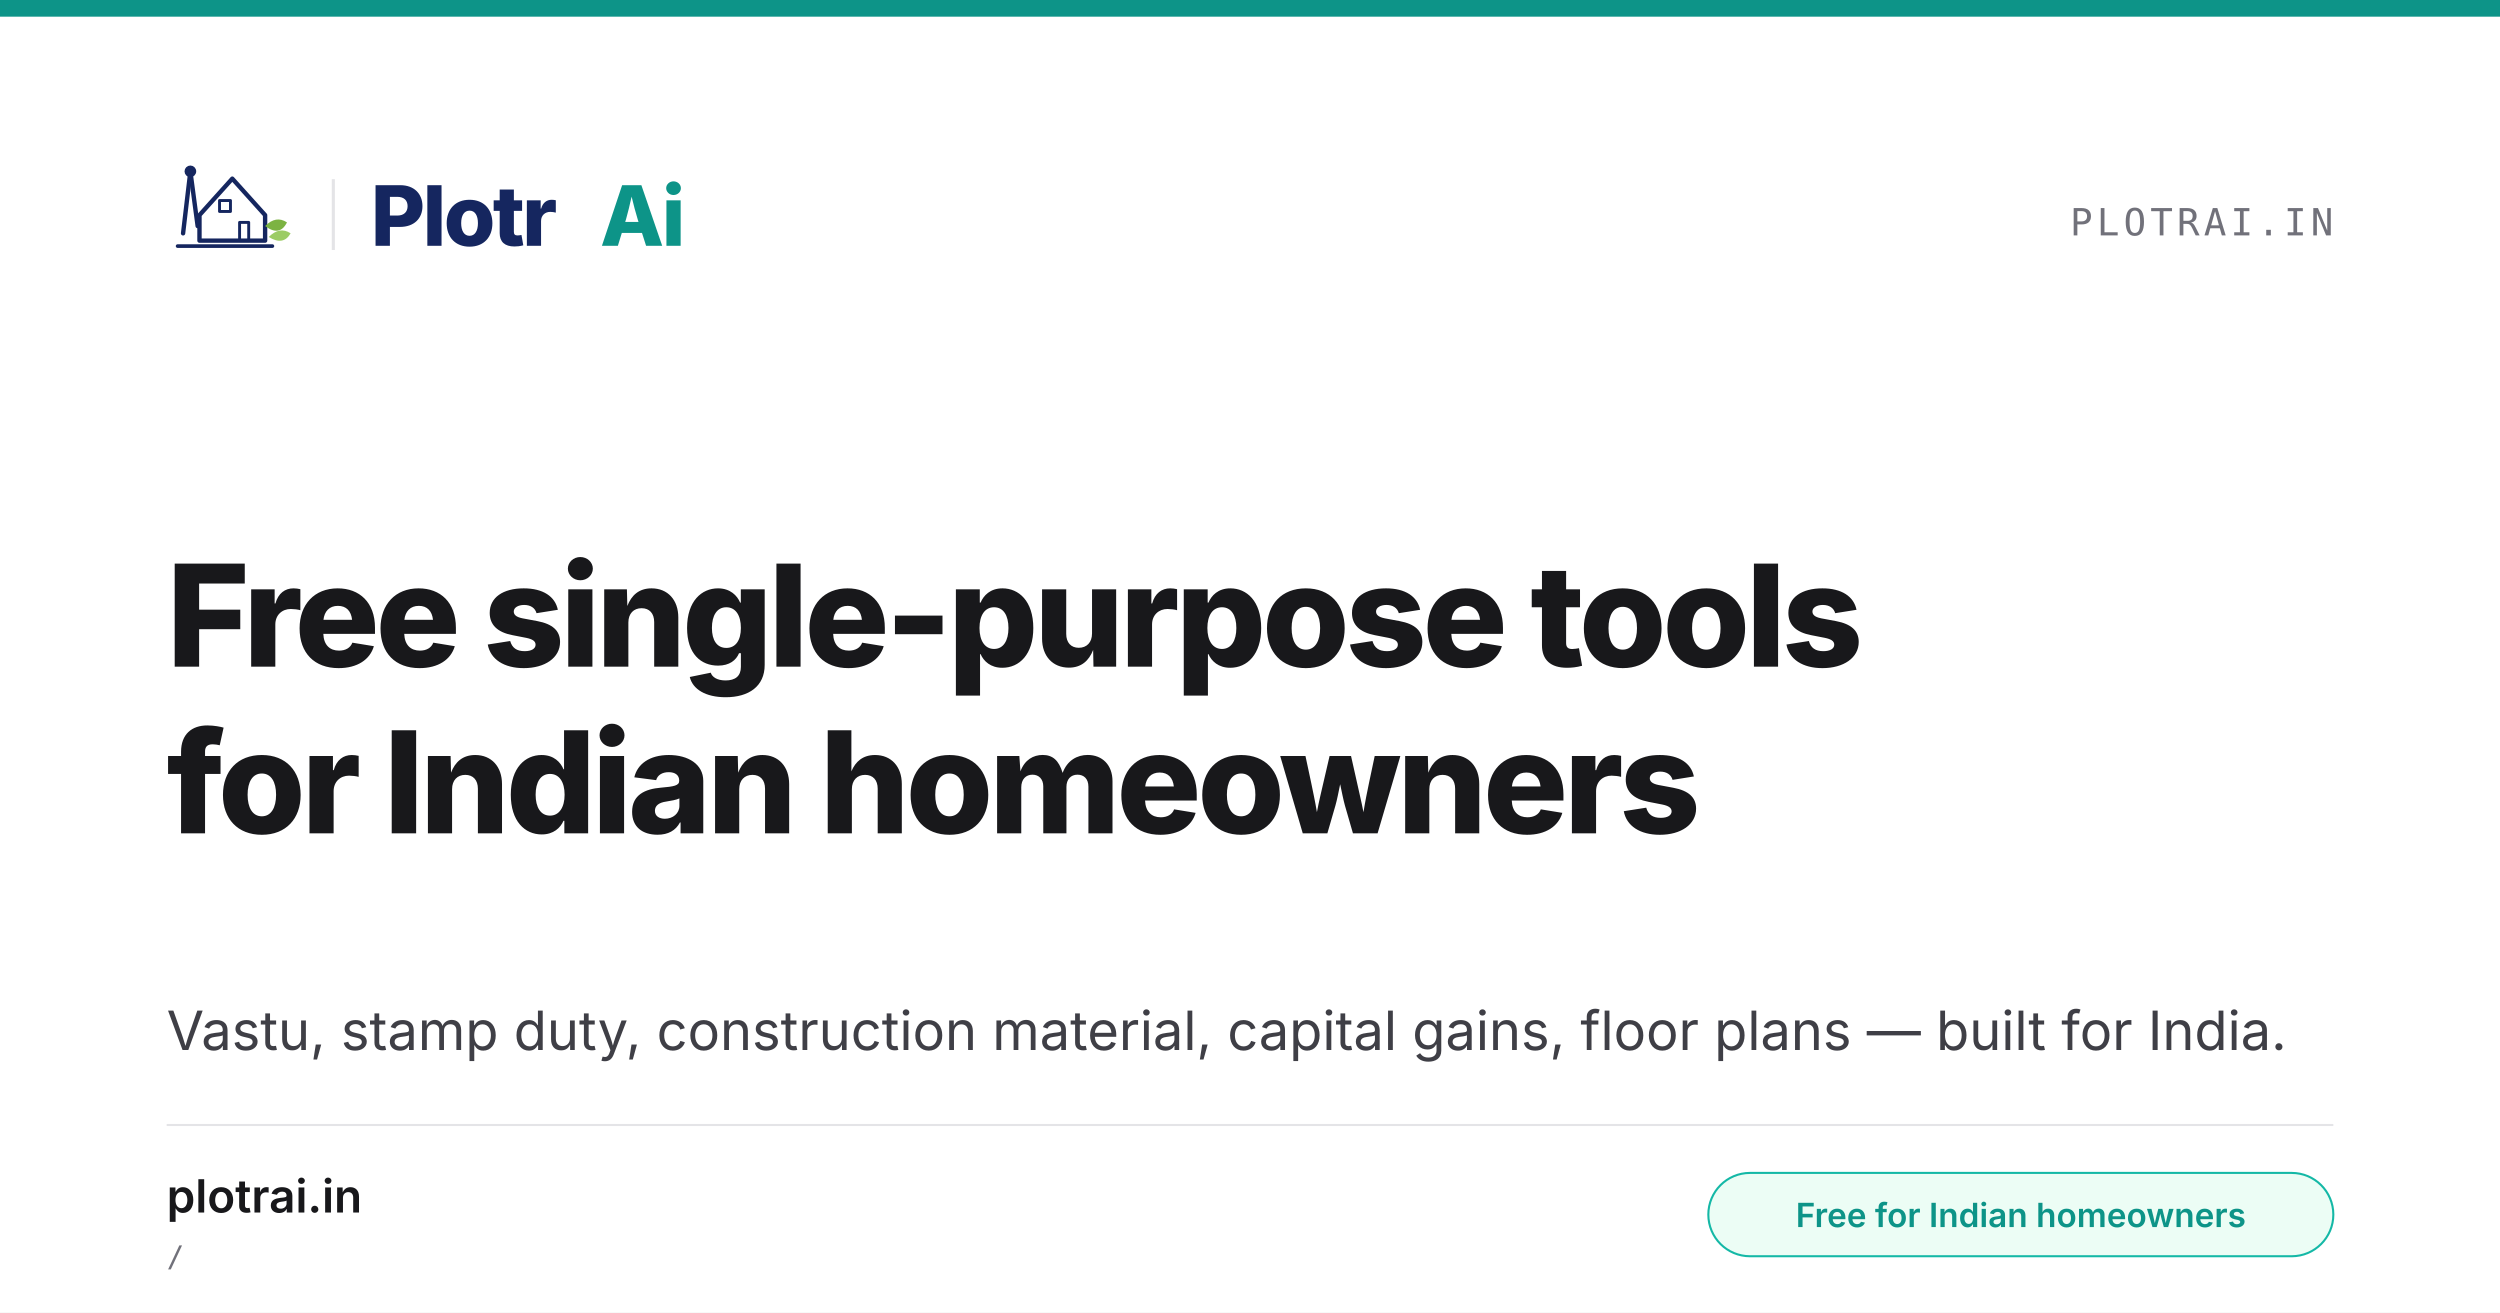
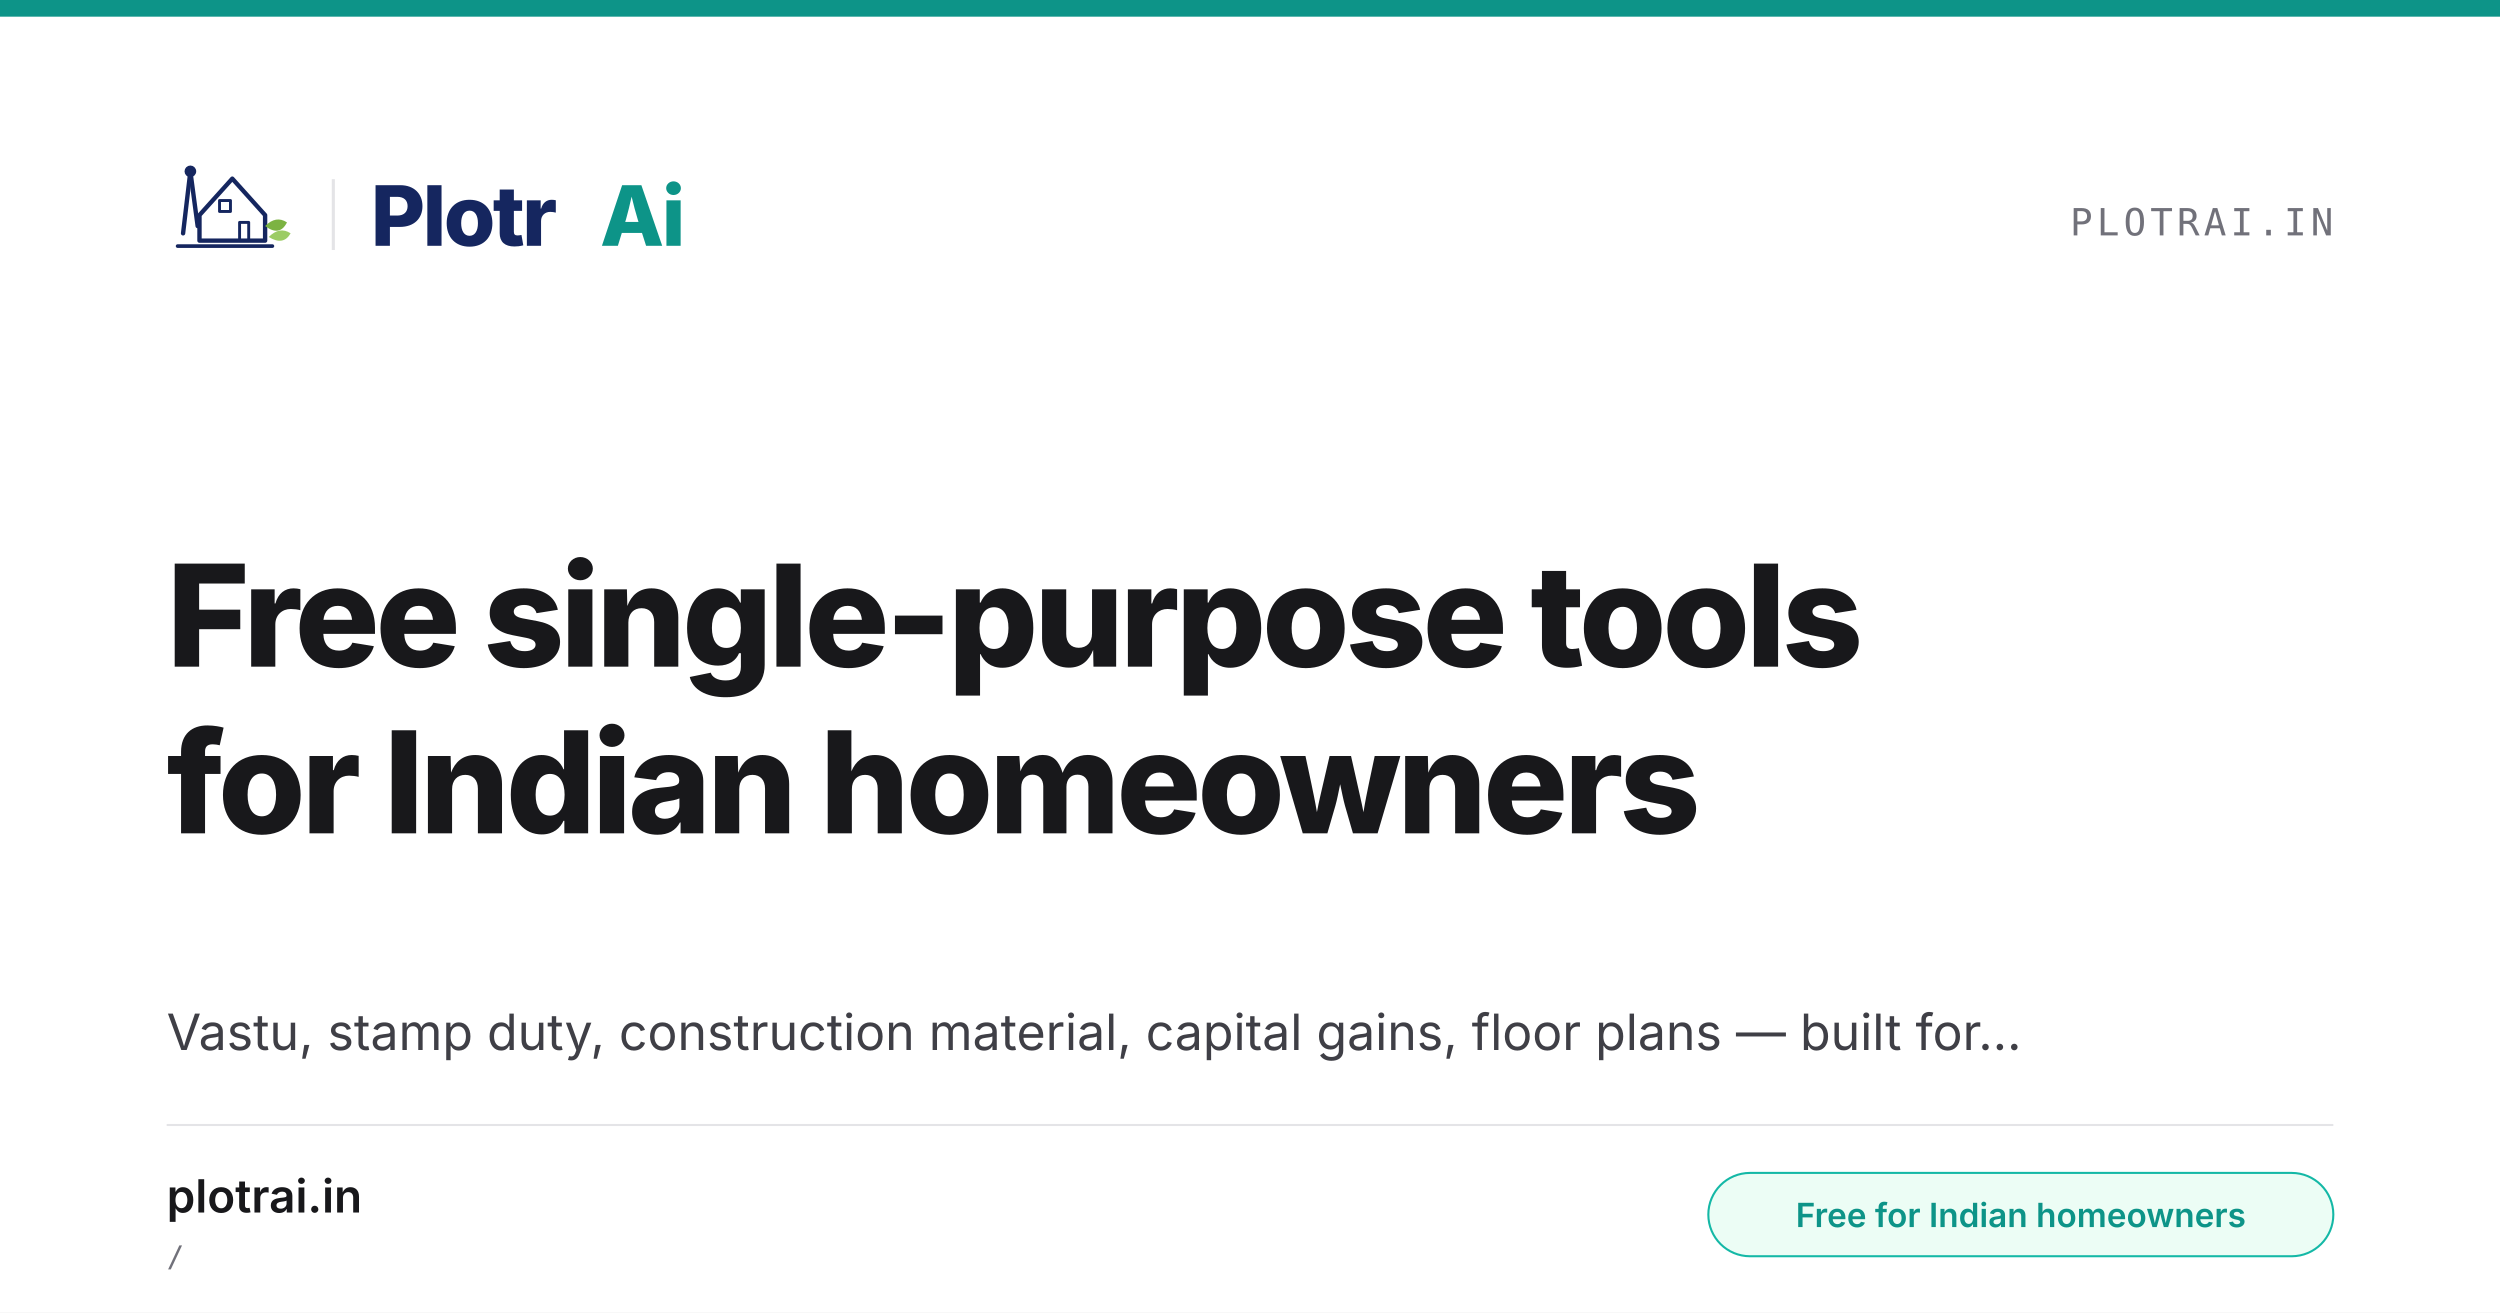
<svg xmlns="http://www.w3.org/2000/svg" width="1200" height="630" viewBox="0 0 1200 630">
  <defs>
    <style>
      .sans { font-family: 'Inter', 'Helvetica Neue', 'Helvetica', 'Arial', sans-serif; }
      .mono { font-family: 'JetBrains Mono', 'SF Mono', 'Menlo', 'Consolas', monospace; }
    </style>
  </defs>
  <rect width="1200" height="630" fill="#ffffff" />
  <rect x="0" y="0" width="1200" height="8" fill="#0d9488" />
  <g transform="translate(80, 70) scale(0.875)">
    <g stroke="#15265F" fill="none" stroke-width="2.4" stroke-linejoin="round" stroke-linecap="round">
      <circle cx="13" cy="14" r="2" fill="#15265F" />
      <line x1="13" y1="14" x2="9" y2="48" />
      <line x1="13" y1="14" x2="17" y2="44" />
      <path d="M 18 38 L 36 18 L 54 38 L 54 52 L 18 52 Z" />
      <rect x="29" y="30" width="6" height="6" stroke-width="1.6" />
      <rect x="40" y="42" width="5" height="10" stroke-width="1.6" />
      <line x1="6" y1="55" x2="58" y2="55" stroke-width="2" />
    </g>
    <path d="M 54 44 Q 60 38 66 42 Q 62 50 54 44 Z" fill="#7CB342" />
    <path d="M 56 50 Q 62 44 68 48 Q 64 55 56 50 Z" fill="#9CCC65" />
  </g>
  <line x1="160" y1="86" x2="160" y2="120" stroke="#e4e4e7" stroke-width="1.5" />
  <text x="178" y="118" class="sans" font-weight="800" font-size="40" letter-spacing="-1.2" fill="#15265F">Plotr</text>
  <text x="288" y="118" class="sans" font-weight="800" font-size="40" letter-spacing="-1.2" fill="#0d9488">Ai</text>
  <text x="1120" y="113" class="mono" text-anchor="end" font-size="18" letter-spacing="2" fill="#71717a">PLOTRAI.IN</text>
  <text x="80" y="320" class="sans" font-weight="800" font-size="68" letter-spacing="-2" fill="#18181b">Free single-purpose tools</text>
  <text x="80" y="400" class="sans" font-weight="800" font-size="68" letter-spacing="-2" fill="#18181b">for Indian homeowners</text>
-   <text x="80" y="504" class="sans" font-weight="400" font-size="26" fill="#3f3f46">Vastu, stamp duty, construction material, capital gains, floor plans — built for India.</text>
+   <text x="80" y="504" class="sans" font-weight="400" font-size="24" fill="#3f3f46">Vastu, stamp duty, construction material, capital gains, floor plans — built for…</text>
  <line x1="80" y1="540" x2="1120" y2="540" stroke="#e4e4e7" stroke-width="1" />
  <text x="80" y="582" class="sans" font-weight="600" font-size="22" fill="#18181b">plotrai.in</text>
  <text x="80" y="608" class="mono" font-size="14" letter-spacing="1.5" fill="#71717a">/</text>
  <rect x="820" y="563" width="300" height="40" rx="20" fill="#ecfdf5" stroke="#14b8a6" stroke-width="1" />
  <text x="970" y="589" class="sans" font-weight="600" font-size="16" text-anchor="middle" fill="#0d9488">Free for Indian homeowners</text>
</svg>
